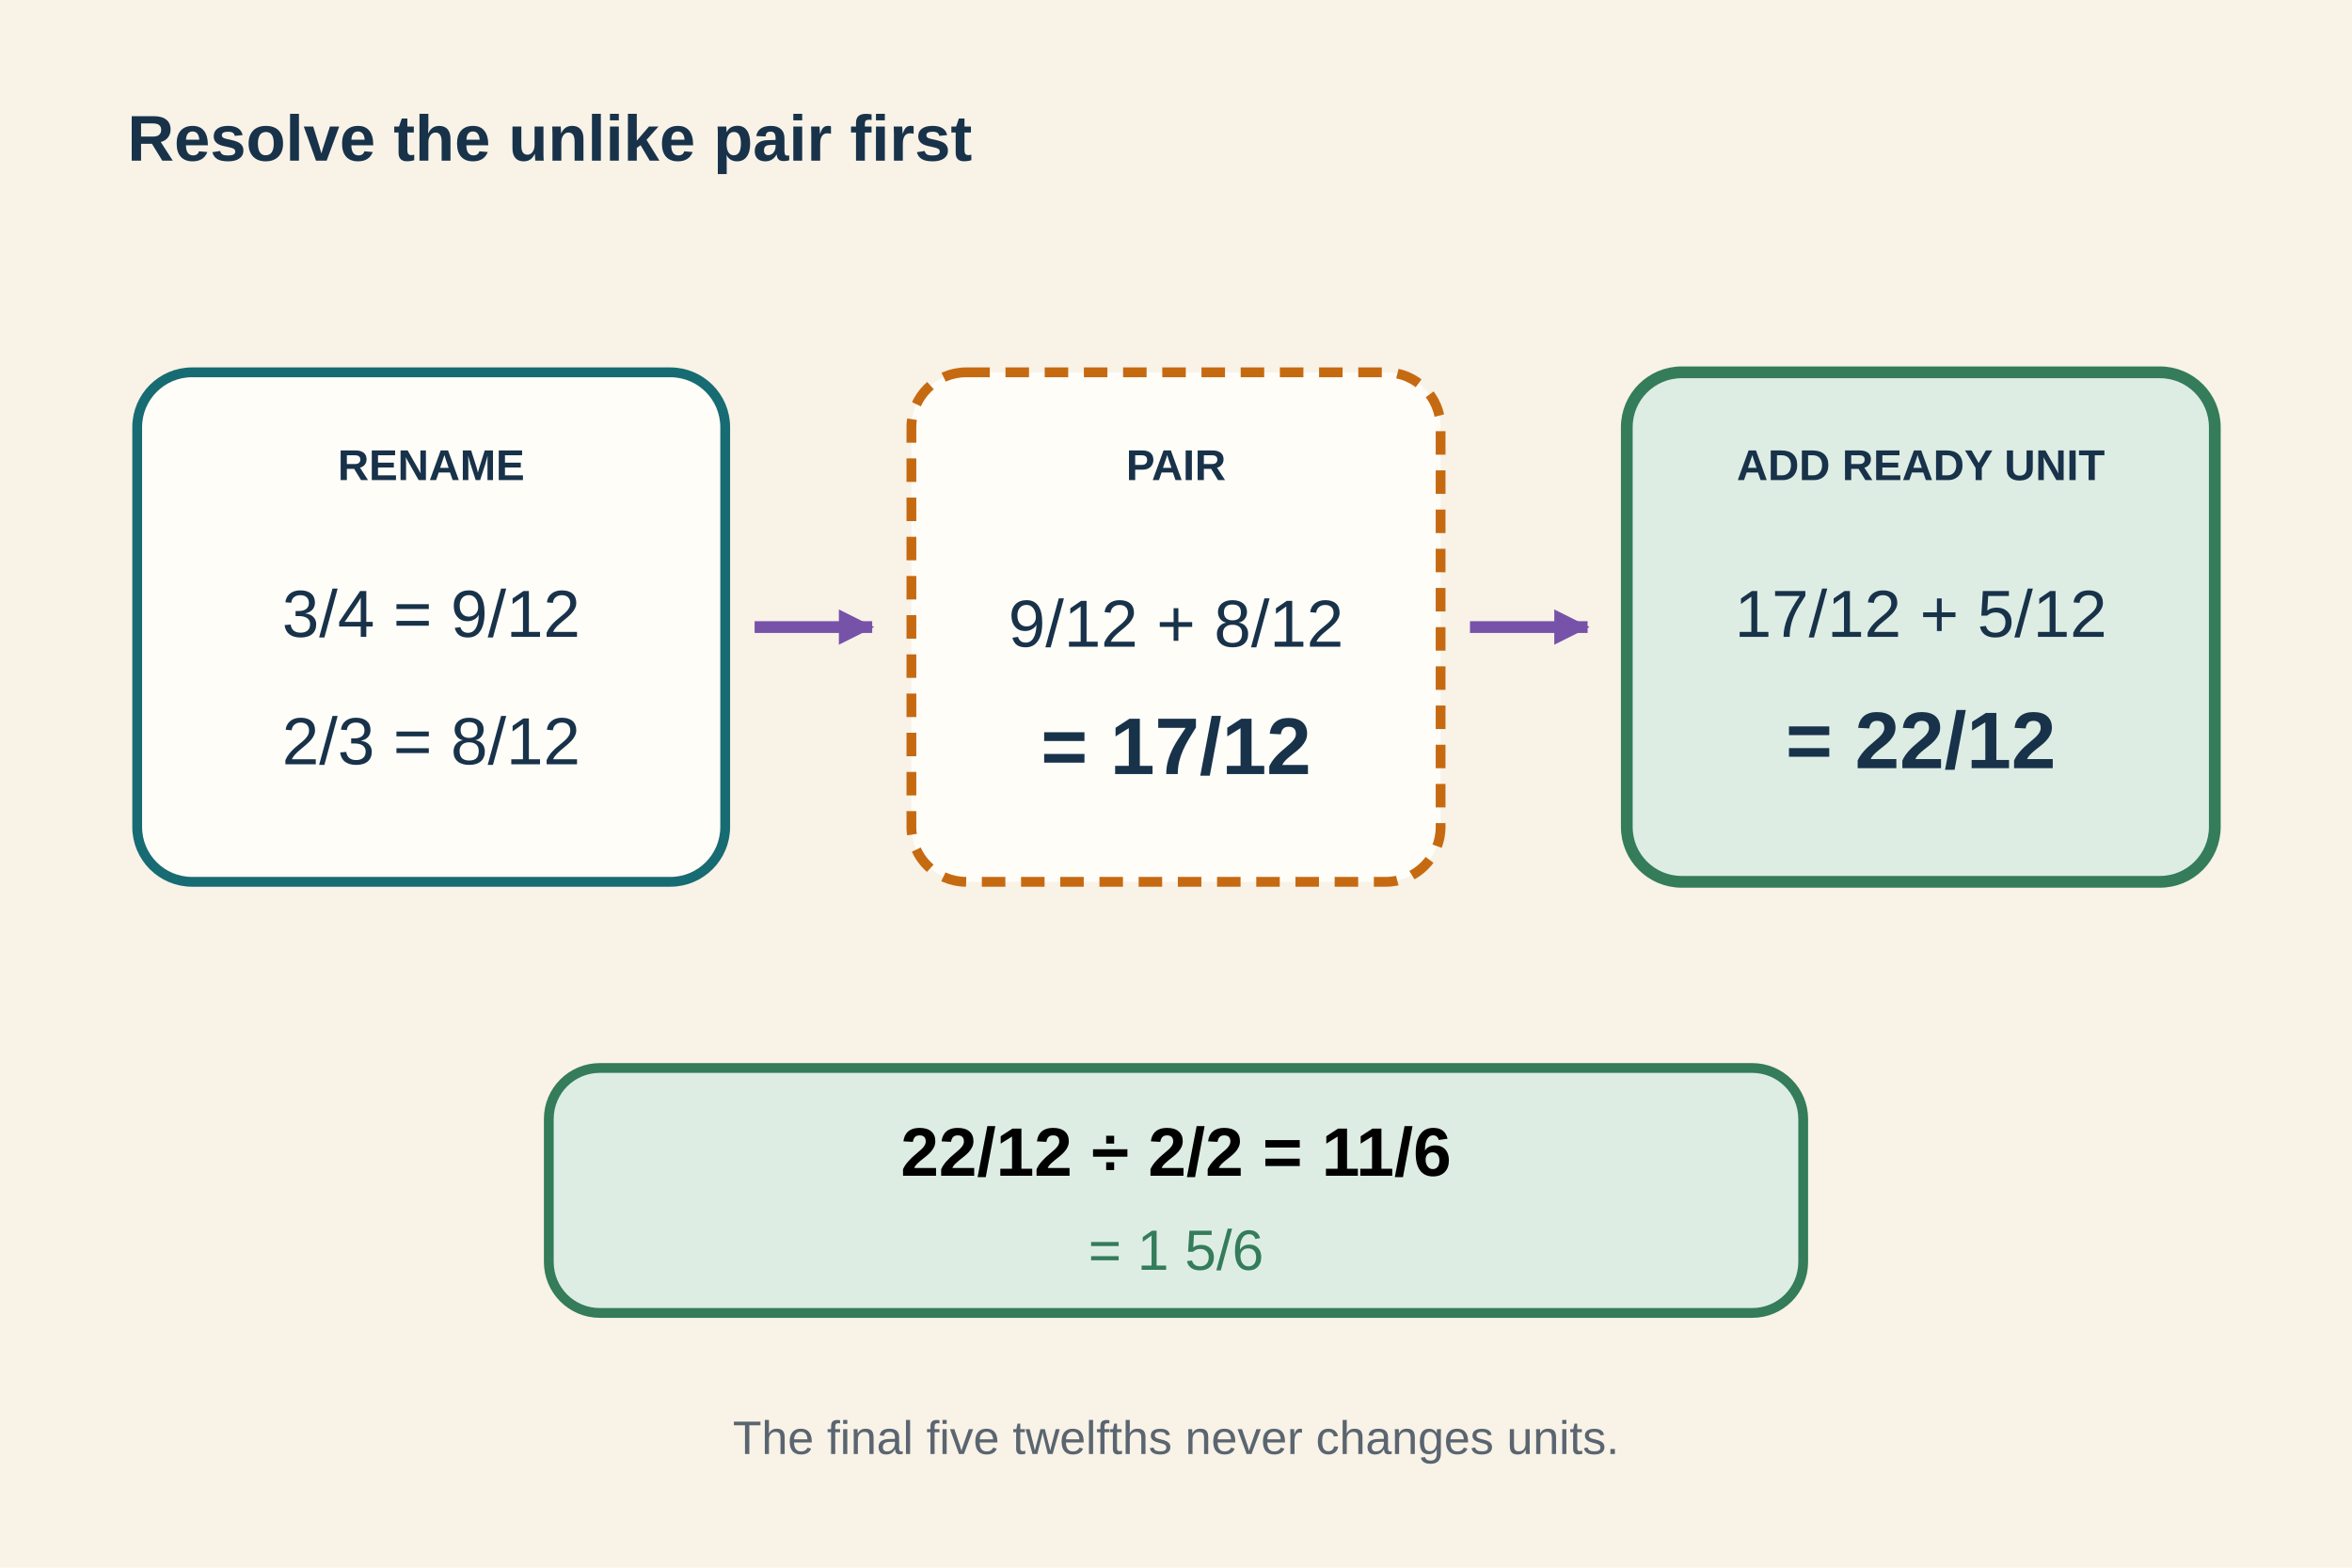
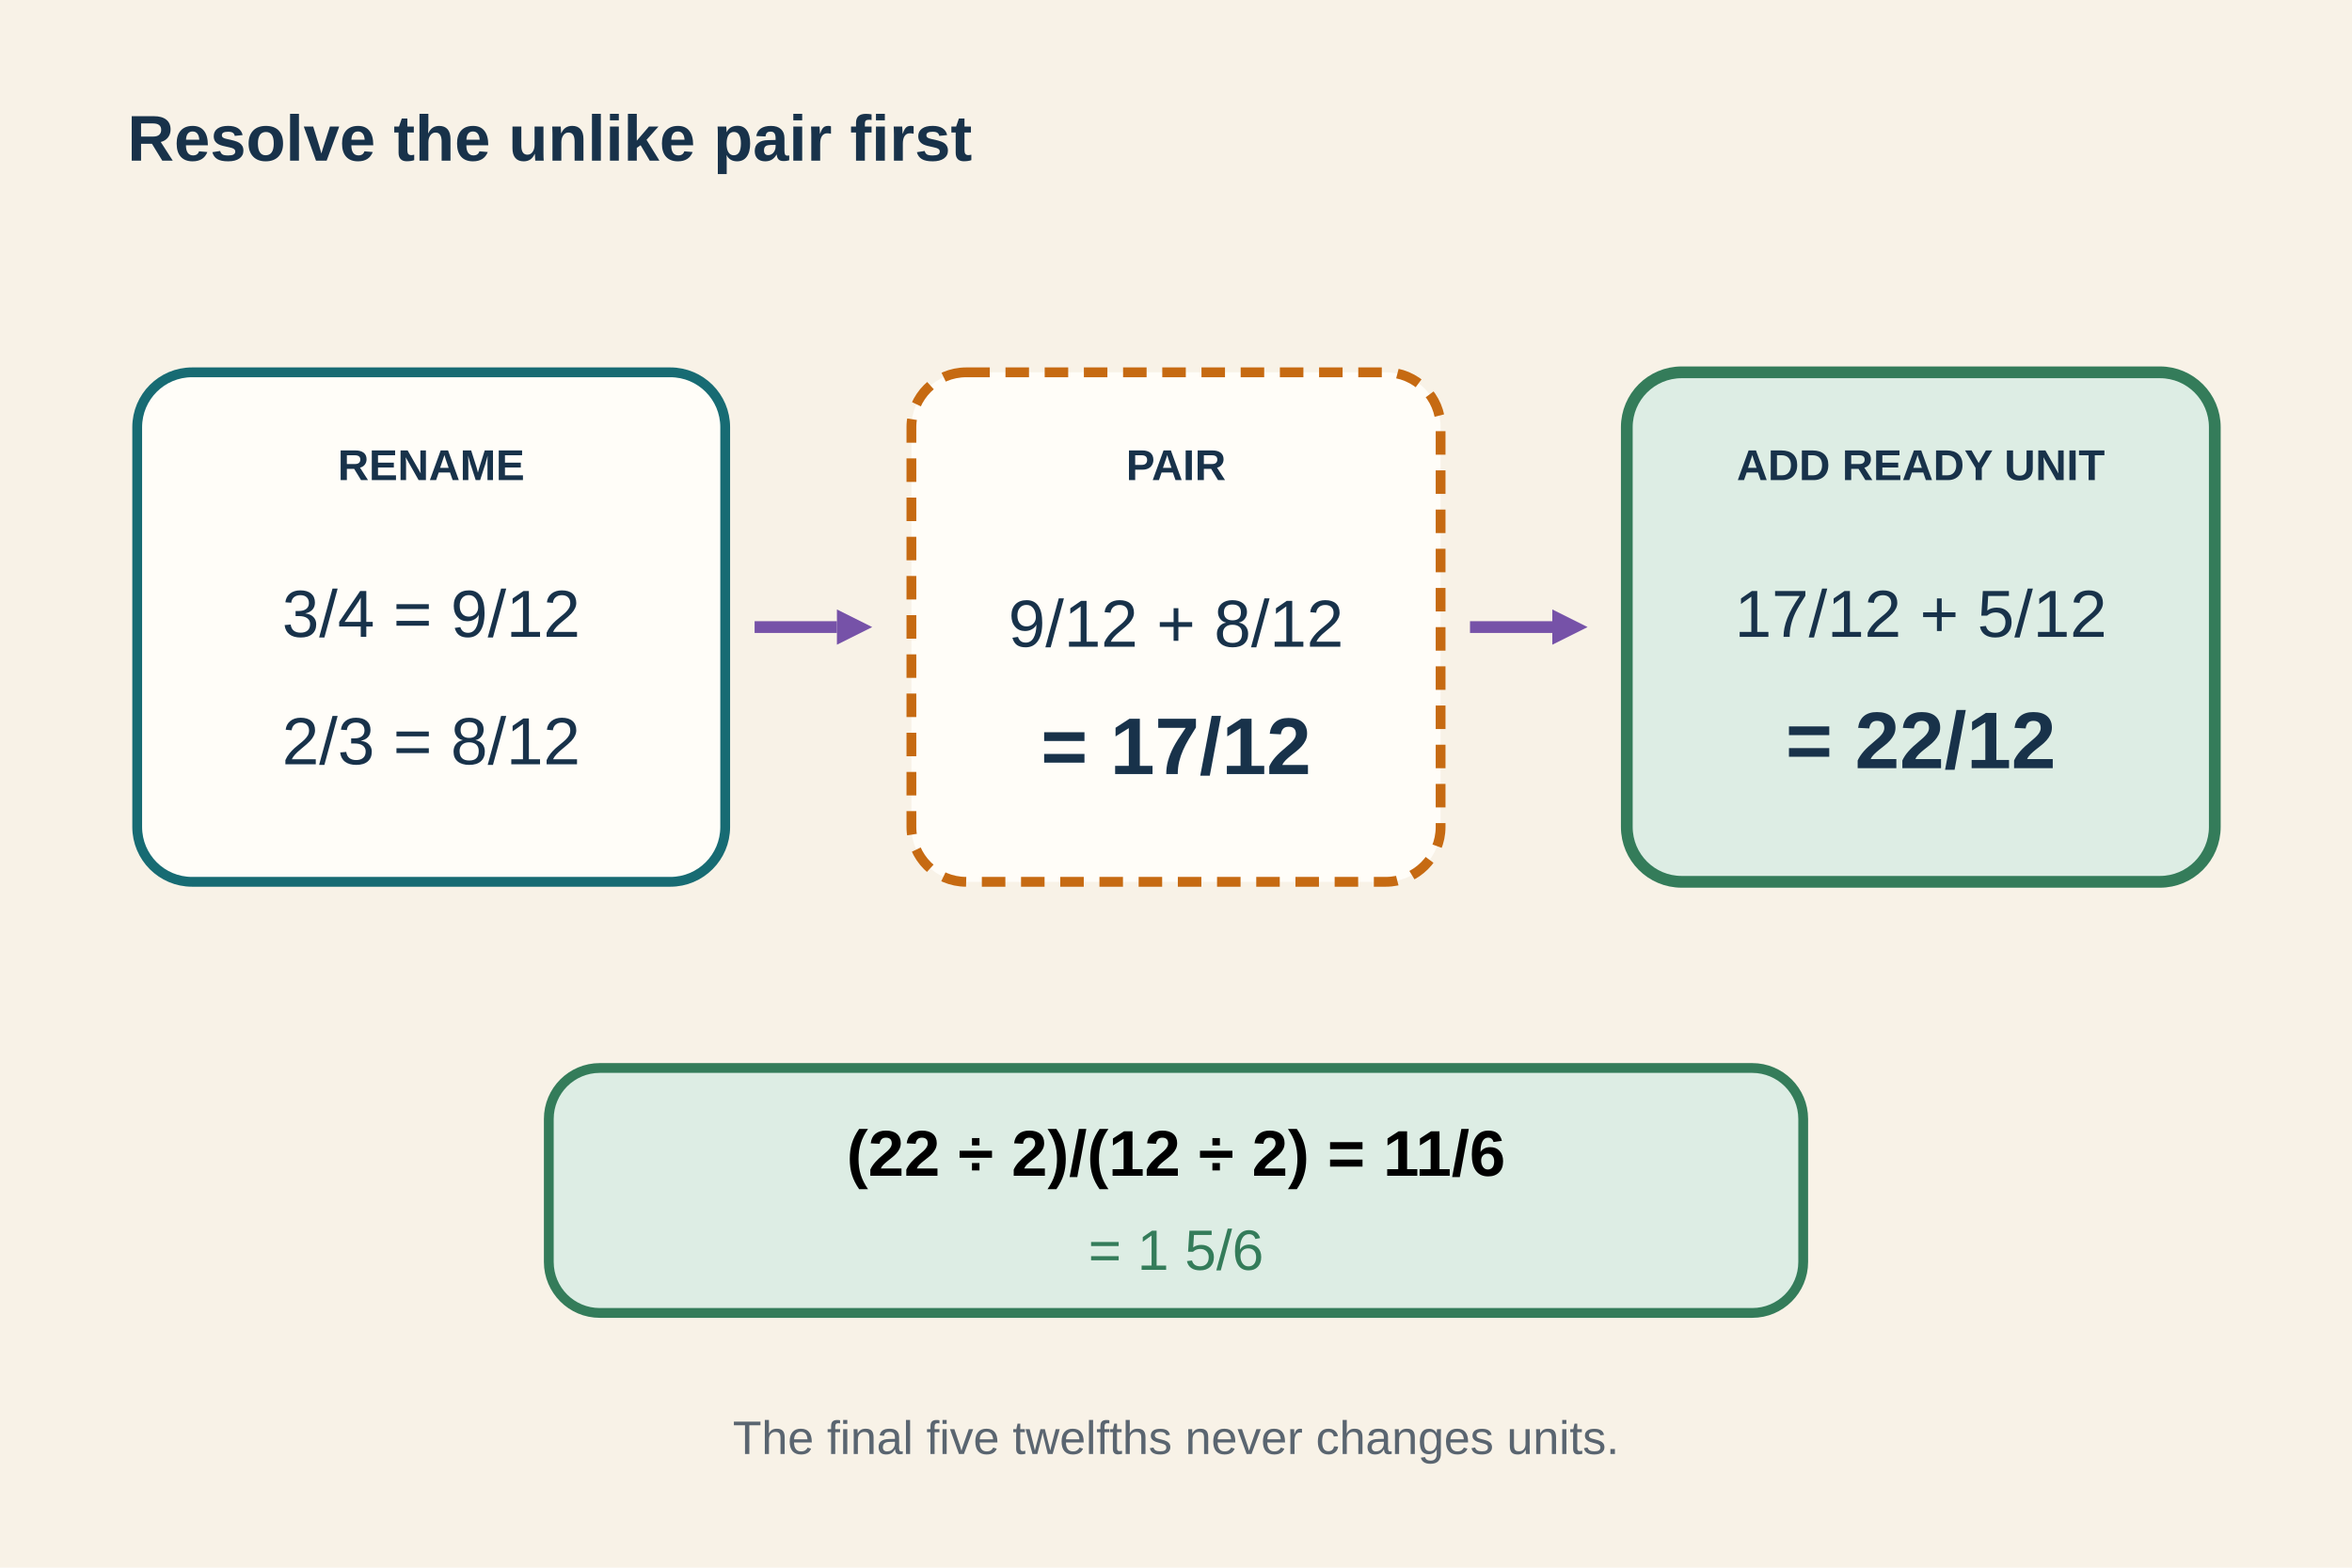
<svg xmlns="http://www.w3.org/2000/svg" width="1200" height="800" viewBox="0 0 1200 800" role="img" aria-labelledby="title desc">
  <defs>
-     <marker id="a" markerWidth="18" markerHeight="18" refX="17" refY="9" orient="auto" markerUnits="userSpaceOnUse">
+     <marker id="a" markerWidth="18" markerHeight="18" refX="0" refY="9" orient="auto" markerUnits="userSpaceOnUse">
      <path d="M0 0l18 9-18 9z" fill="#7652A8" />
    </marker>
  </defs>
  <rect width="1200" height="800" fill="#F8F2E7" />
  <text x="65" y="82" font-family="Arial,sans-serif" font-size="33" font-weight="700" fill="#18324A">Resolve the unlike pair first</text>
  <g font-family="Arial,sans-serif" text-anchor="middle" fill="#18324A">
    <rect x="70" y="190" width="300" height="260" rx="28" fill="#FFFDF8" stroke="#176B73" stroke-width="5" />
    <text x="220" y="245" font-size="22" font-weight="700">RENAME</text>
    <text x="220" y="325" font-size="34">3/4 = 9/12</text>
    <text x="220" y="390" font-size="34">2/3 = 8/12</text>
-     <path d="M385 320H445" stroke="#7652A8" stroke-width="6" marker-end="url(#a)" />
+     <path d="M385 320H427" stroke="#7652A8" stroke-width="6" marker-end="url(#a)" />
    <rect x="465" y="190" width="270" height="260" rx="28" fill="#FFFDF8" stroke="#C66A12" stroke-width="5" stroke-dasharray="12 8" />
    <text x="600" y="245" font-size="22" font-weight="700">PAIR</text>
    <text x="600" y="330" font-size="34">9/12 + 8/12</text>
    <text x="600" y="395" font-size="41" font-weight="700">= 17/12</text>
-     <path d="M750 320H810" stroke="#7652A8" stroke-width="6" marker-end="url(#a)" />
+     <path d="M750 320H792" stroke="#7652A8" stroke-width="6" marker-end="url(#a)" />
    <rect x="830" y="190" width="300" height="260" rx="28" fill="#DDEDE4" stroke="#347C5A" stroke-width="6" />
    <text x="980" y="245" font-size="22" font-weight="700">ADD READY UNIT</text>
    <text x="980" y="325" font-size="34">17/12 + 5/12</text>
    <text x="980" y="392" font-size="41" font-weight="700">= 22/12</text>
  </g>
  <rect x="280" y="545" width="640" height="125" rx="26" fill="#DDEDE4" stroke="#347C5A" stroke-width="5" />
-   <text x="600" y="600" text-anchor="middle" font-family="Arial,sans-serif" font-size="35" font-weight="700">22/12 ÷ 2/2 = 11/6</text>
+   <text x="600" y="600" text-anchor="middle" font-family="Arial,sans-serif" font-size="33" font-weight="700">(22 ÷ 2)/(12 ÷ 2) = 11/6</text>
  <text x="600" y="648" text-anchor="middle" font-family="Arial,sans-serif" font-size="29" fill="#347C5A">= 1 5/6</text>
  <text x="600" y="742" text-anchor="middle" font-family="Arial,sans-serif" font-size="24" fill="#5A6570">The final five twelfths never changes units.</text>
</svg>
